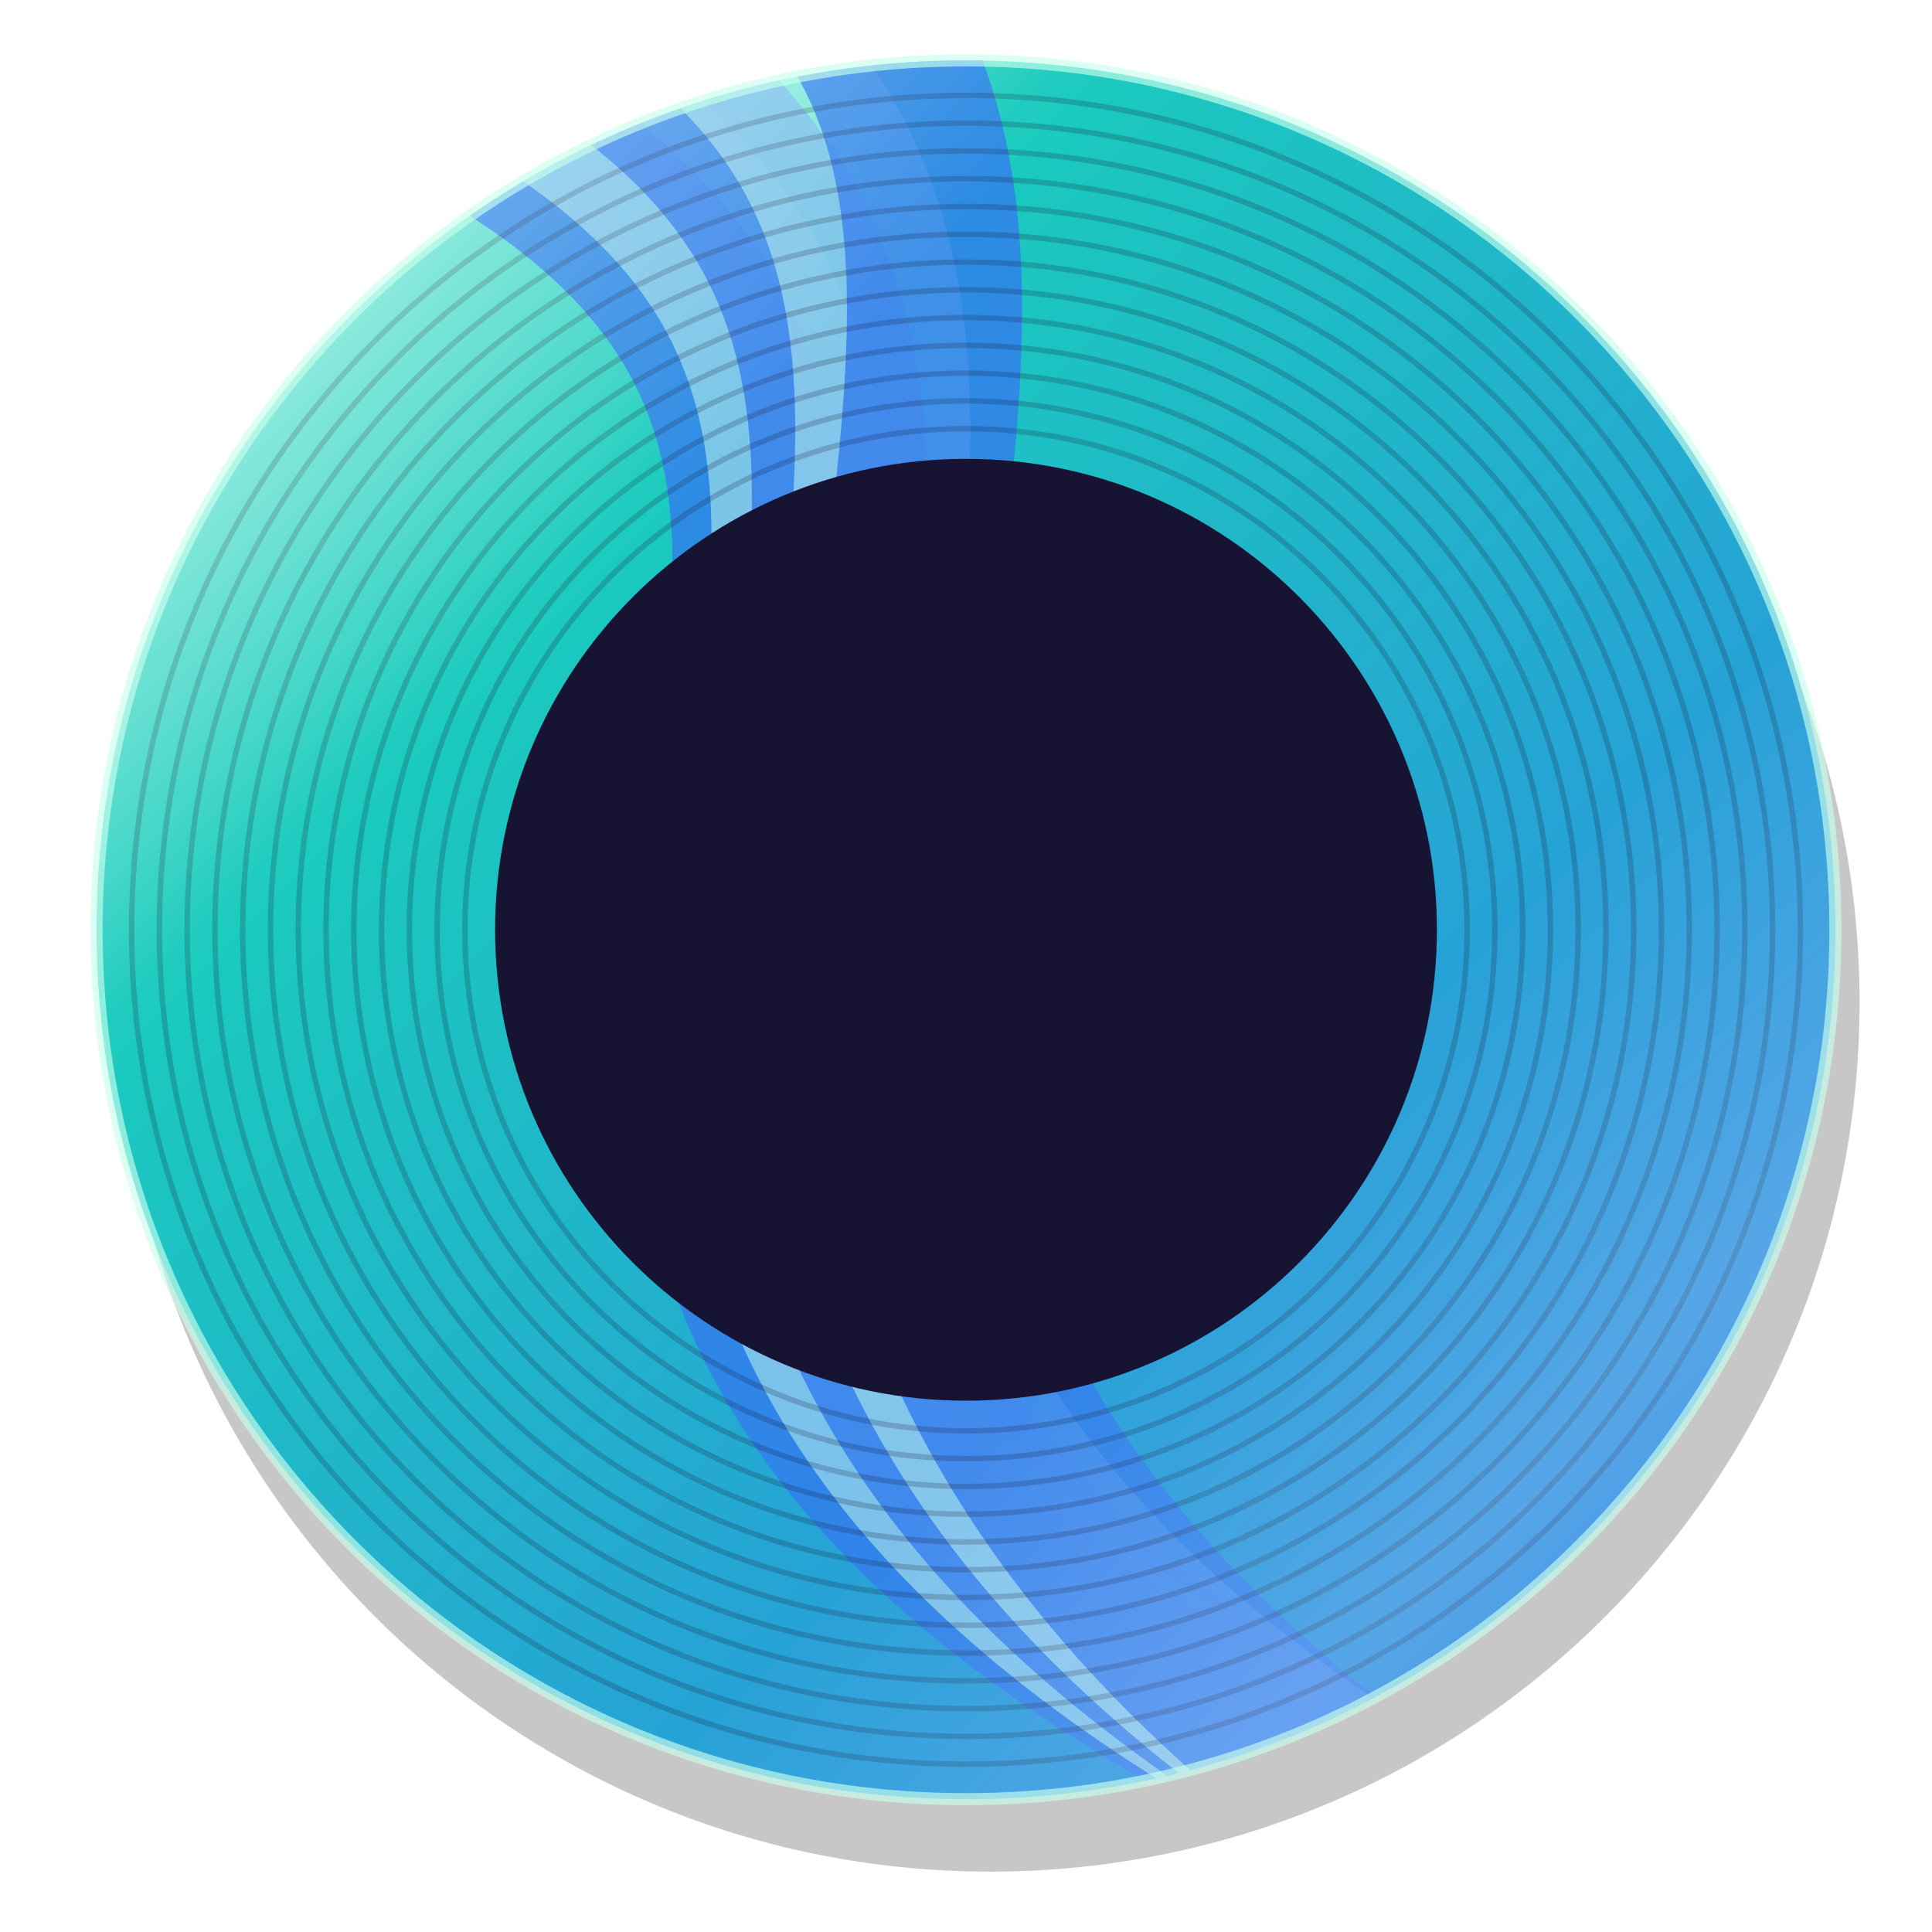
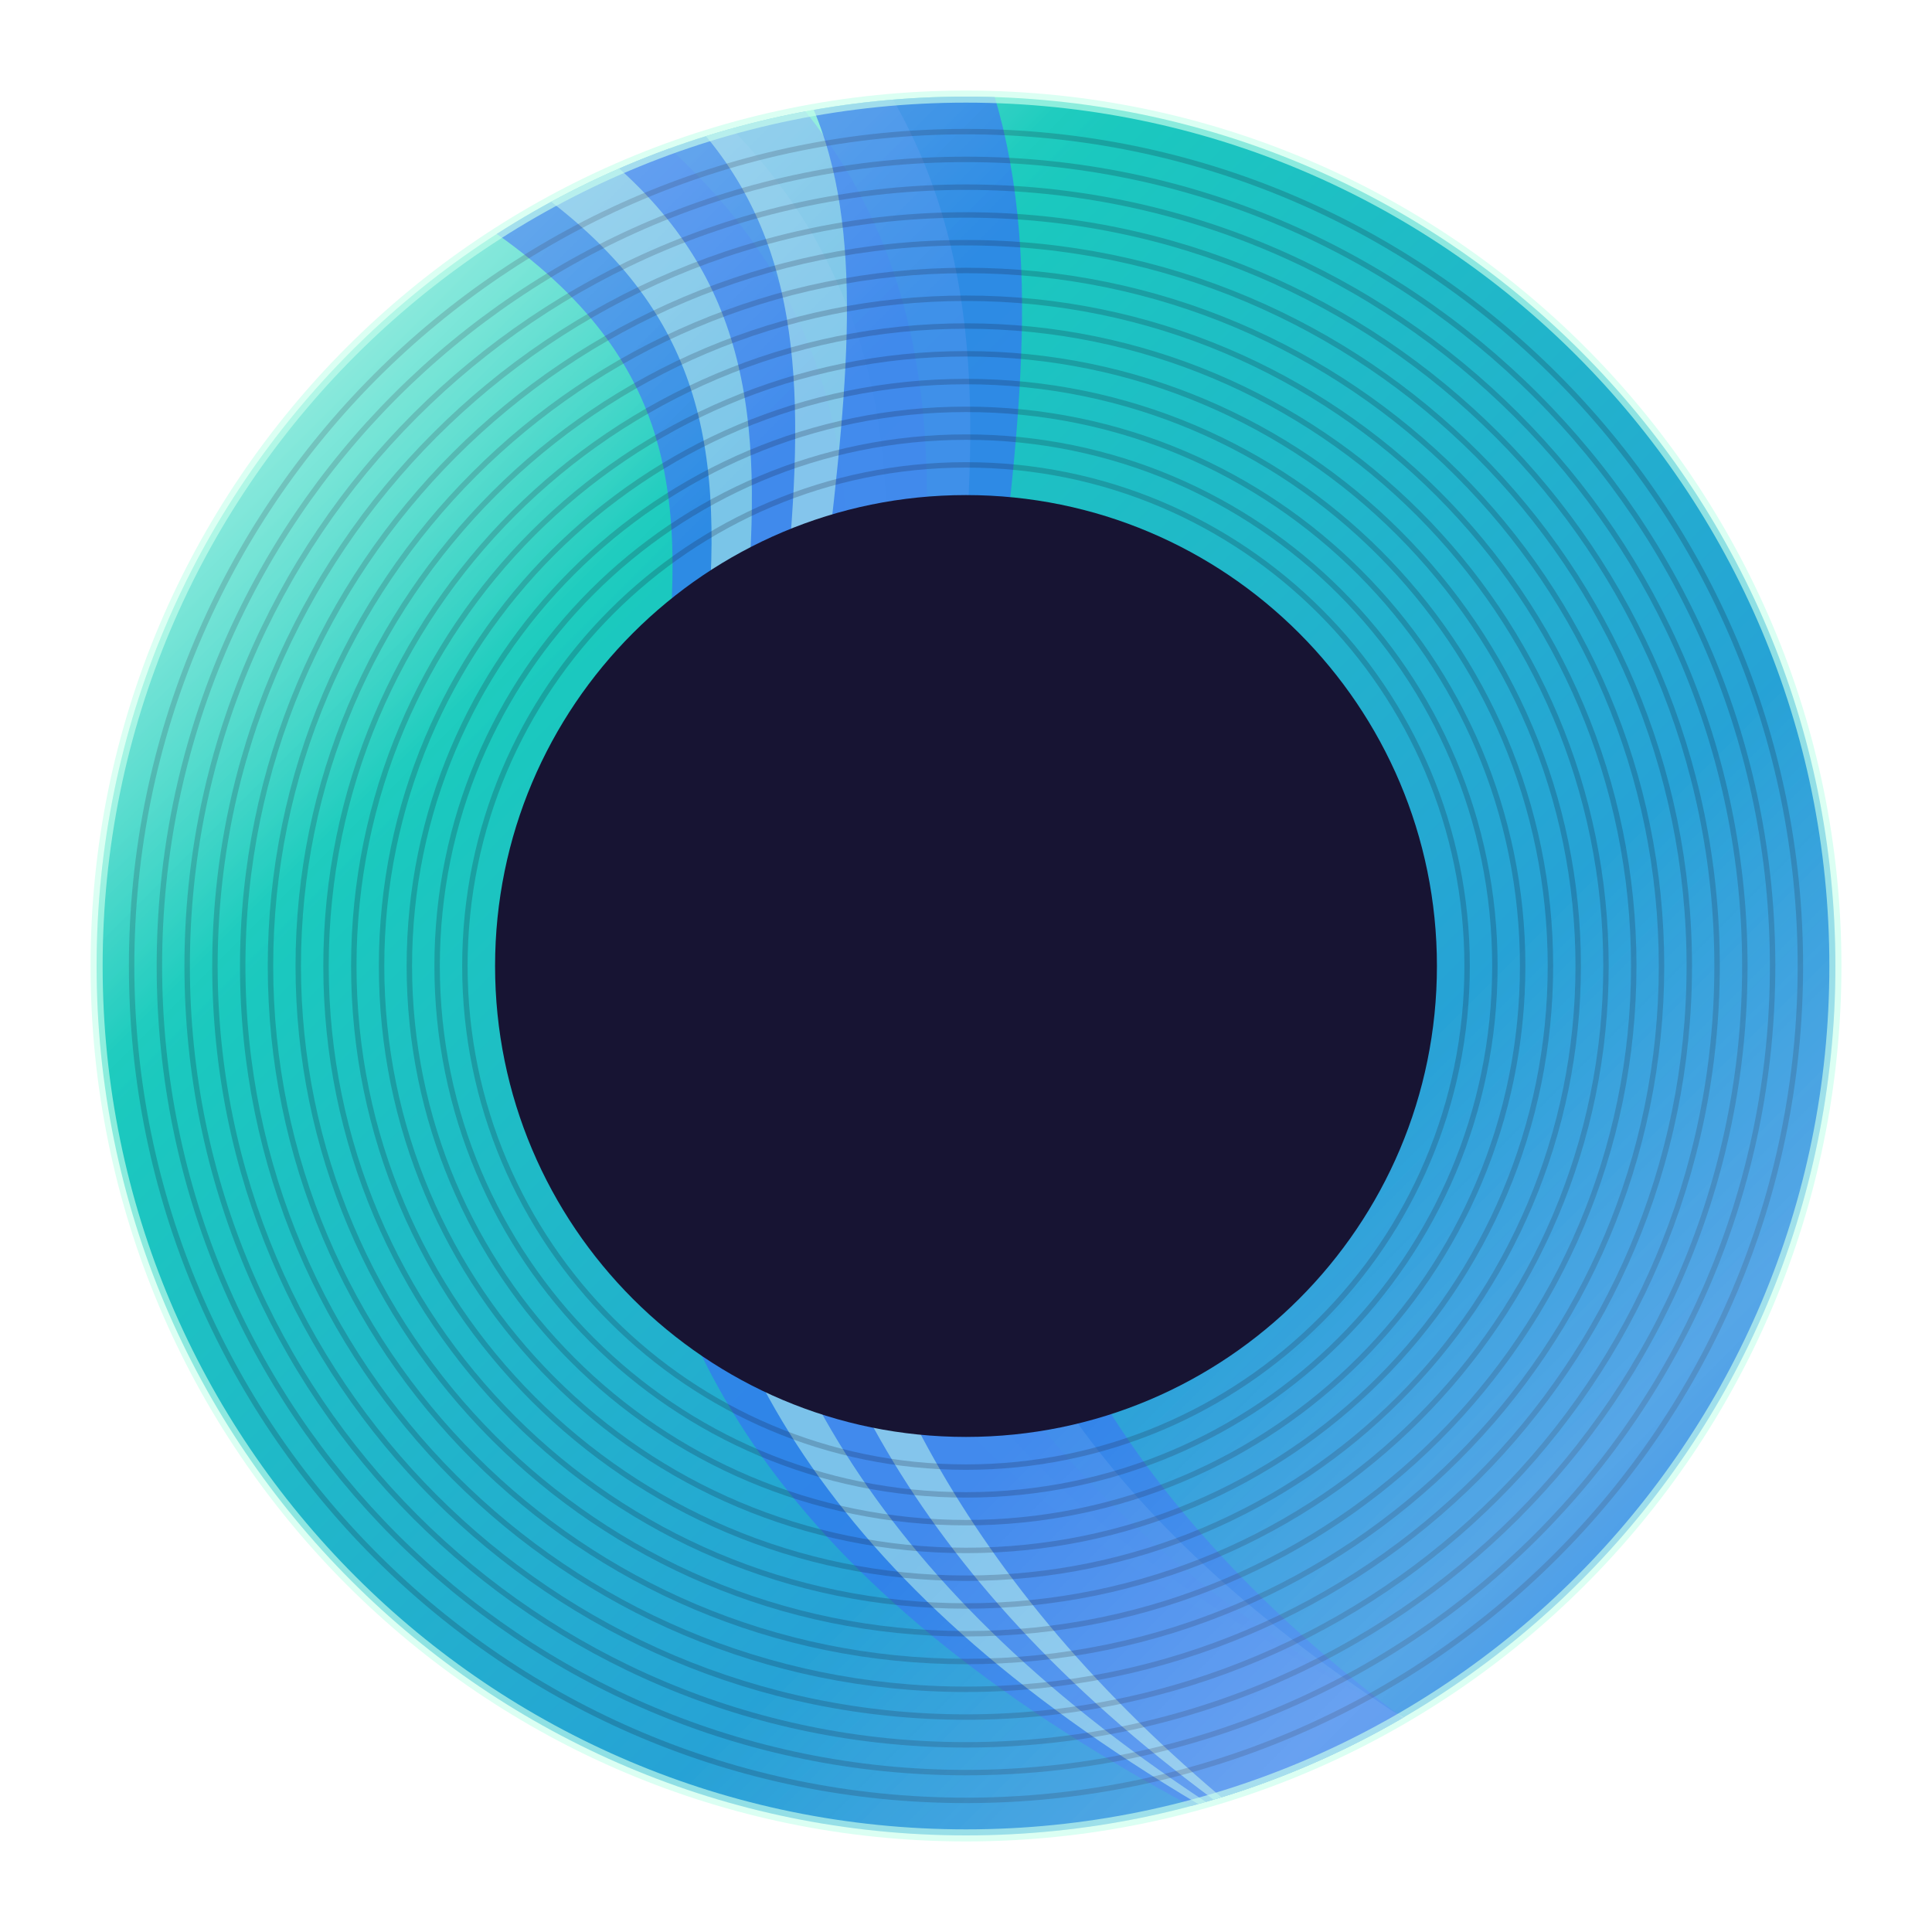
<svg xmlns="http://www.w3.org/2000/svg" viewBox="0 0 320 320">
  <defs>
    <clipPath id="record">
-       <circle cx="160" cy="154" r="144" />
+       <circle cx="160" cy="160" r="144" />
    </clipPath>
    <linearGradient id="wax" x1="0" y1="0" x2="1" y2="1">
      <stop stop-color="#c8ffec" />
      <stop offset=".28" stop-color="#1acbbd" />
      <stop offset="1" stop-color="#327ced" />
    </linearGradient>
    <linearGradient id="sheen" x1="0" y1="0" x2="1" y2="1">
      <stop stop-color="#fff" stop-opacity=".42" />
      <stop offset=".3" stop-color="#fff" stop-opacity="0" />
      <stop offset=".65" stop-color="#fff" stop-opacity="0" />
      <stop offset=".82" stop-color="#fff" stop-opacity=".2" />
      <stop offset="1" stop-color="#fff" stop-opacity="0" />
    </linearGradient>
  </defs>
-   <ellipse cx="164" cy="166" rx="144" ry="144" fill="#000" opacity=".22" />
-   <circle cx="160" cy="154" r="144" fill="url(#wax)" opacity="1" />
+   <circle cx="160" cy="160" r="144" fill="url(#wax)" opacity="1" />
  <g clip-path="url(#record)">
    <path d="M-80 -25C380 45 -160 220 390 350" fill="none" stroke="#327ced" stroke-width="29" opacity=".8" />
    <path d="M-32 -25C345 45 -118 220 373 350" fill="none" stroke="#c8ffec" stroke-width="29" opacity=".5" />
    <path d="M16 -25C310 45 -76 220 356 350" fill="none" stroke="#327ced" stroke-width="29" opacity=".8" />
    <path d="M64 -25C275 45 -34 220 339 350" fill="none" stroke="#c8ffec" stroke-width="29" opacity=".5" />
    <path d="M112 -25C240 45 8 220 322 350" fill="none" stroke="#327ced" stroke-width="29" opacity=".8" />
  </g>
  <g fill="none" stroke="#11152b" stroke-width=".9" opacity=".21">
-     <circle cx="160" cy="154" r="83" />
-     <circle cx="160" cy="154" r="87.6" />
-     <circle cx="160" cy="154" r="92.2" />
-     <circle cx="160" cy="154" r="96.8" />
-     <circle cx="160" cy="154" r="101.4" />
-     <circle cx="160" cy="154" r="106" />
-     <circle cx="160" cy="154" r="110.6" />
-     <circle cx="160" cy="154" r="115.2" />
-     <circle cx="160" cy="154" r="119.8" />
-     <circle cx="160" cy="154" r="124.4" />
-     <circle cx="160" cy="154" r="129" />
-     <circle cx="160" cy="154" r="133.6" />
-     <circle cx="160" cy="154" r="138.2" />
+     <circle cx="160" cy="160" r="83" />
+     <circle cx="160" cy="160" r="87.6" />
+     <circle cx="160" cy="160" r="92.2" />
+     <circle cx="160" cy="160" r="96.8" />
+     <circle cx="160" cy="160" r="101.4" />
+     <circle cx="160" cy="160" r="106" />
+     <circle cx="160" cy="160" r="110.6" />
+     <circle cx="160" cy="160" r="115.2" />
+     <circle cx="160" cy="160" r="119.8" />
+     <circle cx="160" cy="160" r="124.4" />
+     <circle cx="160" cy="160" r="129" />
+     <circle cx="160" cy="160" r="133.6" />
+     <circle cx="160" cy="160" r="138.2" />
  </g>
-   <circle cx="160" cy="154" r="144" fill="url(#sheen)" />
-   <circle cx="160" cy="154" r="144" fill="none" stroke="#c8ffec" stroke-width="2" opacity=".65" />
-   <circle cx="160" cy="154" r="78" fill="#171433" />
+   <circle cx="160" cy="160" r="144" fill="url(#sheen)" />
+   <circle cx="160" cy="160" r="144" fill="none" stroke="#c8ffec" stroke-width="2" opacity=".65" />
+   <circle cx="160" cy="160" r="78" fill="#171433" />
</svg>
